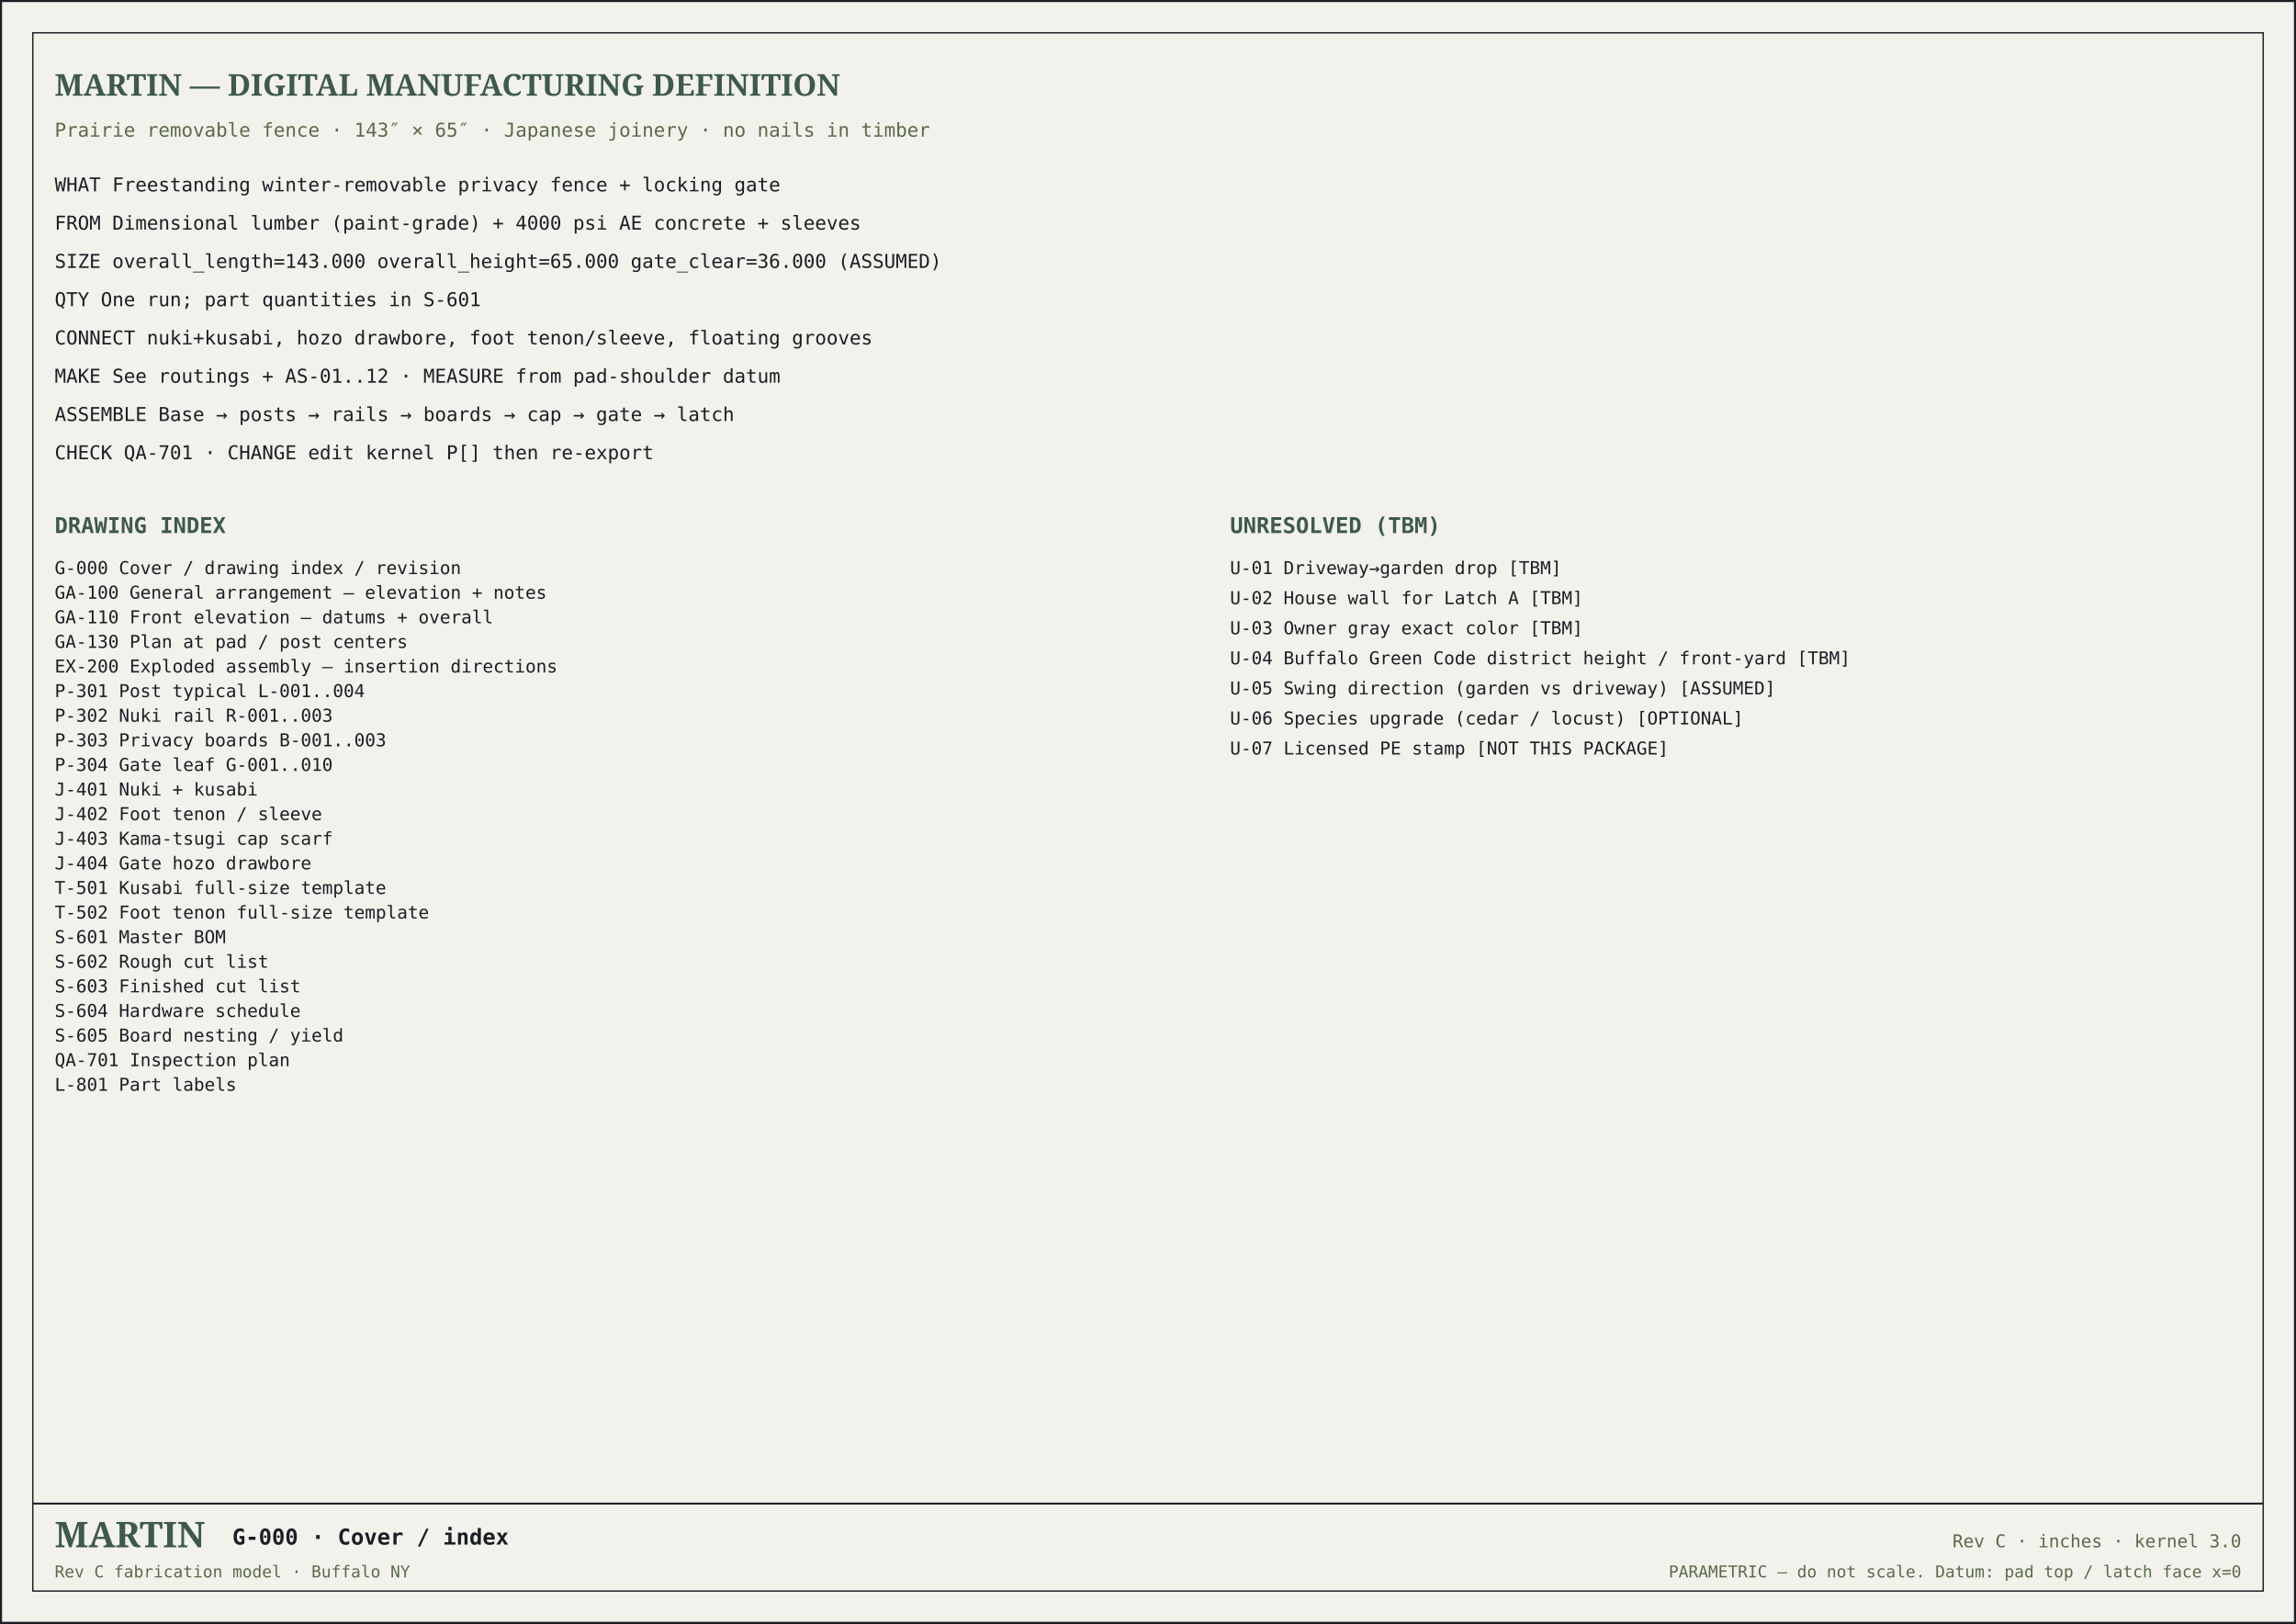
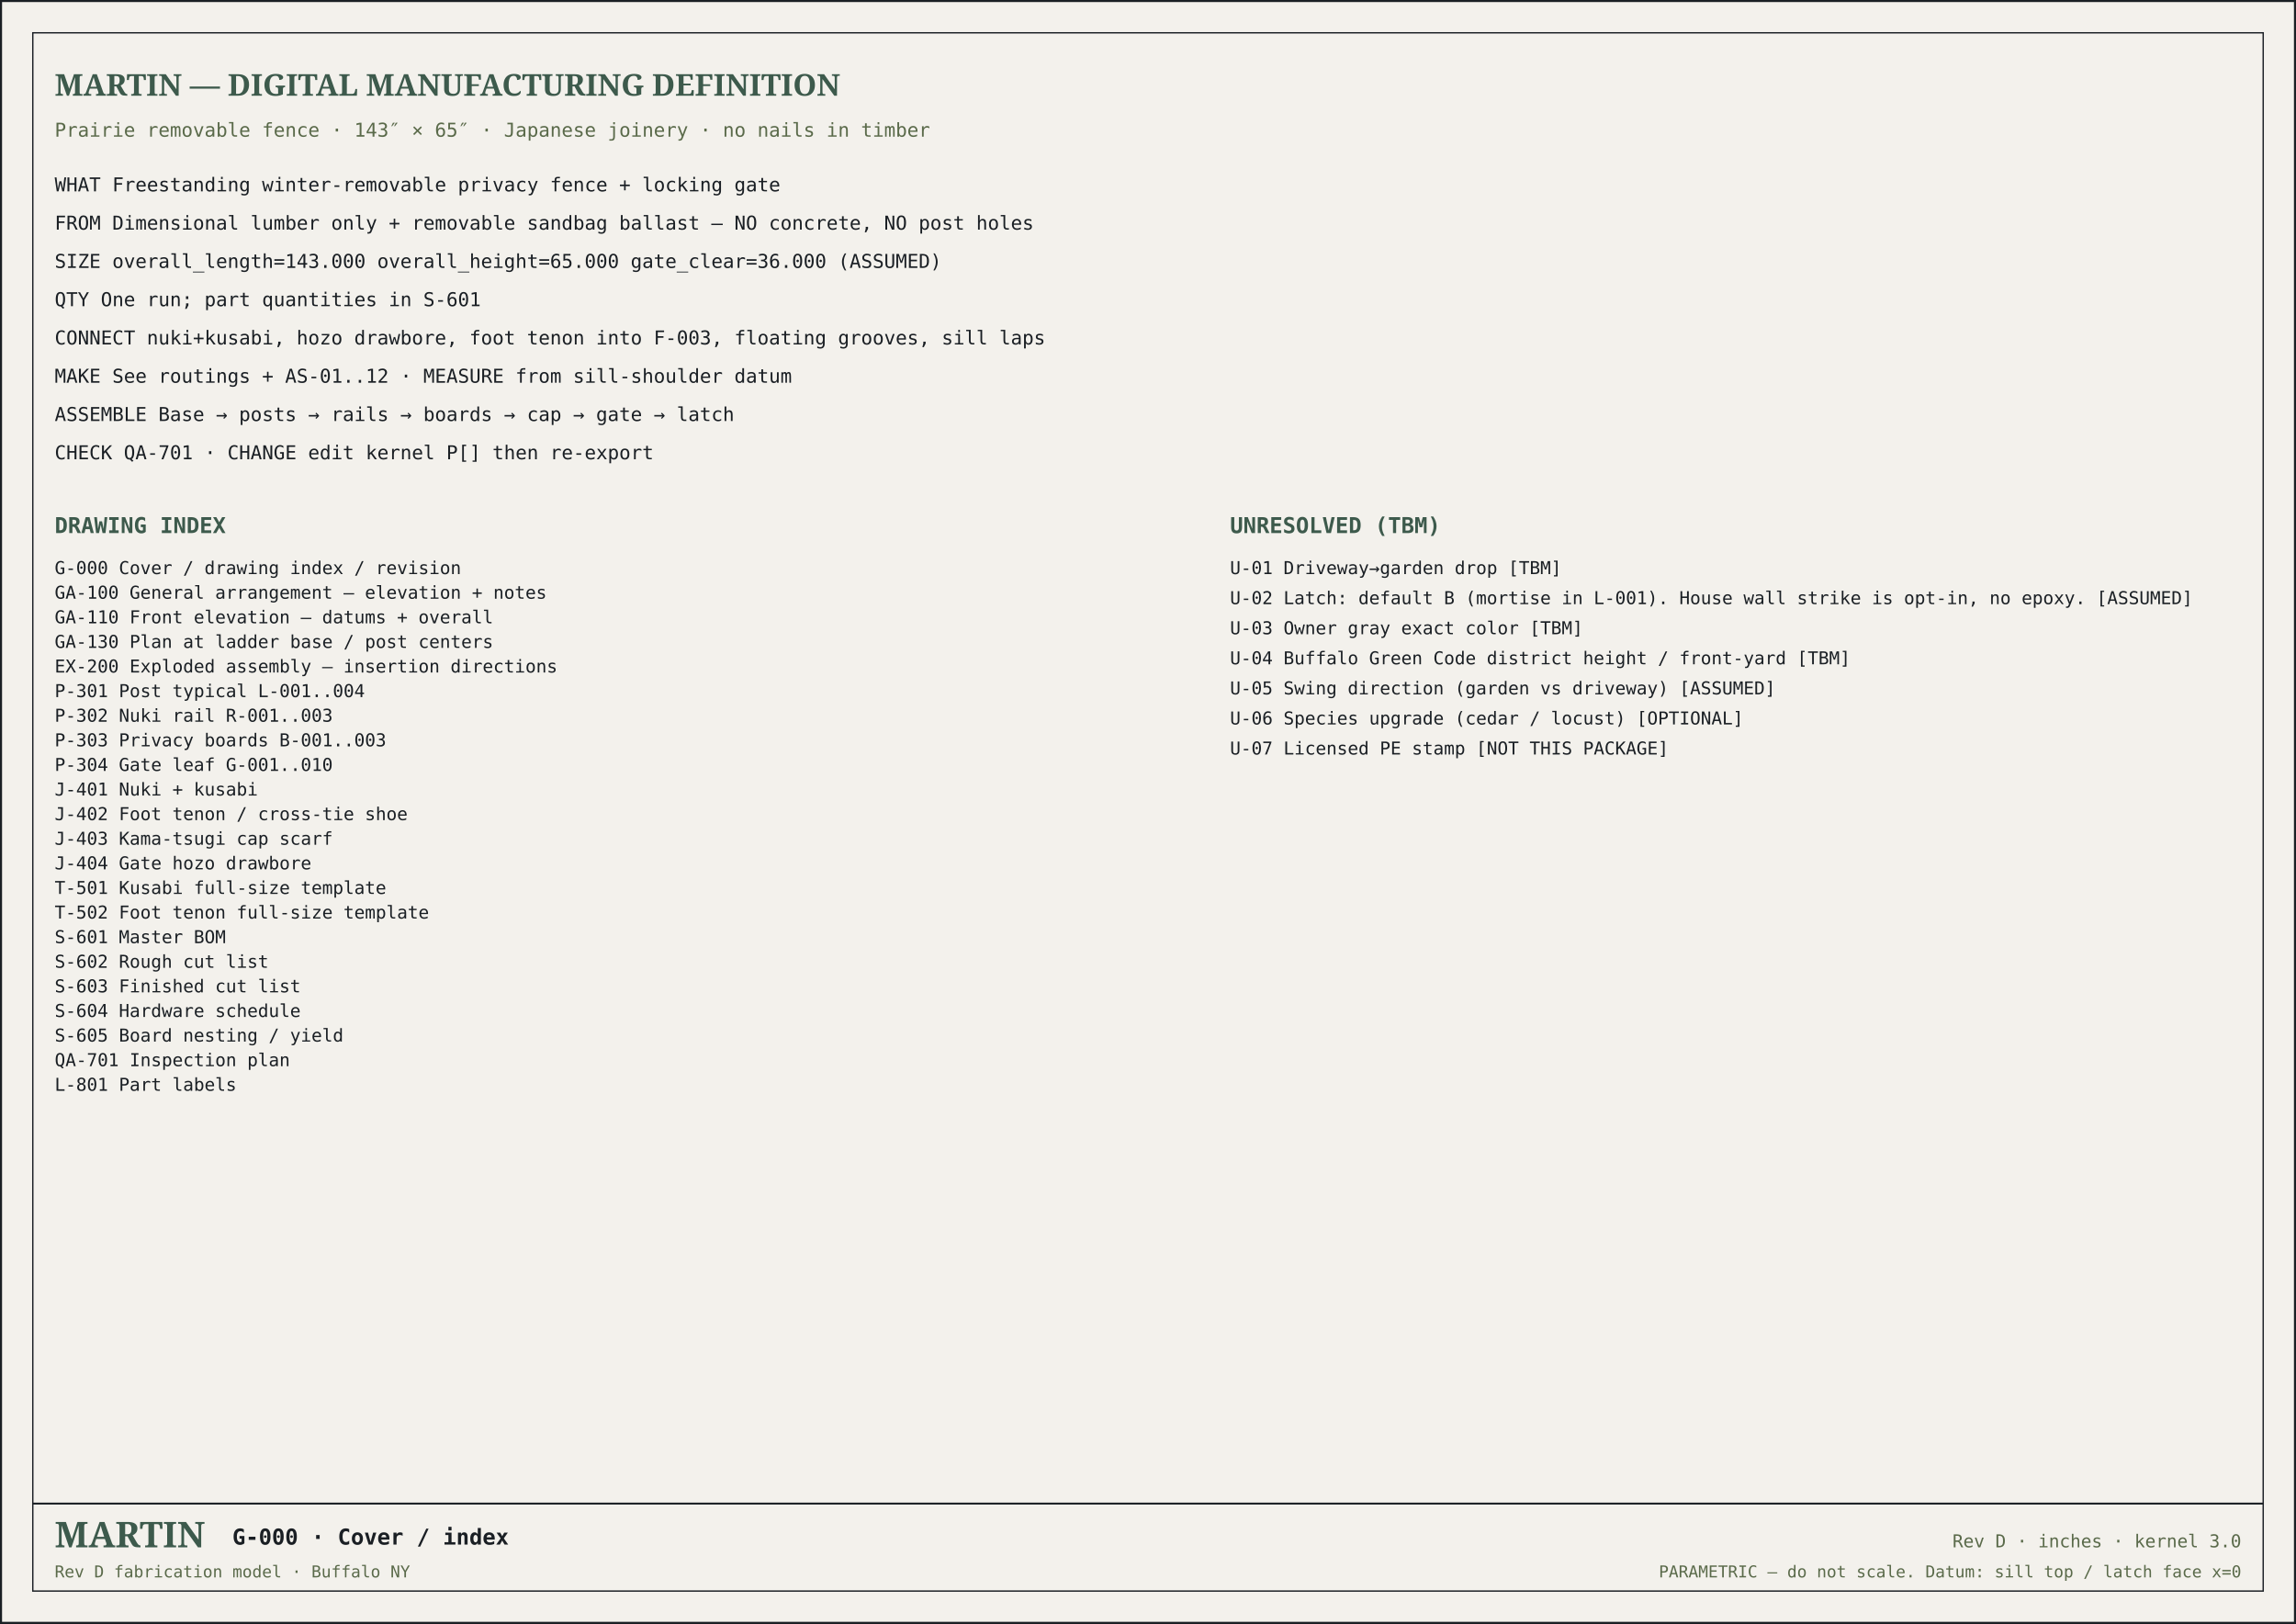
<svg xmlns="http://www.w3.org/2000/svg" width="1680" height="1188" viewBox="0 0 1680 1188">
  <rect x="0.0" y="0.0" width="1680.0" height="1188.0" fill="#f3f1ec" stroke="#1a1f24" stroke-width="3" />
  <rect x="24.0" y="24.0" width="1632.0" height="1140.0" fill="none" stroke="#1a1f24" stroke-width="1" />
  <line x1="24.0" y1="1100.0" x2="1656.0" y2="1100.0" stroke="#1a1f24" stroke-width="1.4" />
  <text x="40.0" y="1132.0" font-family="Georgia, serif" font-size="26" fill="#3d5a4c" text-anchor="start" font-weight="600">MARTIN</text>
  <text x="170.0" y="1130.0" font-family="IBM Plex Mono, Menlo, monospace" font-size="16" fill="#1a1f24" text-anchor="start" font-weight="600">G-000  ·  Cover / index</text>
-   <text x="40.0" y="1154.0" font-family="IBM Plex Mono, Menlo, monospace" font-size="12" fill="#5a6a4a" text-anchor="start">Rev C fabrication model · Buffalo NY</text>
-   <text x="1640.0" y="1132.0" font-family="IBM Plex Mono, Menlo, monospace" font-size="13" fill="#5a6a4a" text-anchor="end">Rev C  ·  inches  ·  kernel 3.0</text>
-   <text x="1640.0" y="1154.0" font-family="IBM Plex Mono, Menlo, monospace" font-size="12" fill="#5a6a4a" text-anchor="end">PARAMETRIC — do not scale. Datum: pad top / latch face x=0</text>
+   <text x="40.0" y="1154.0" font-family="IBM Plex Mono, Menlo, monospace" font-size="12" fill="#5a6a4a" text-anchor="start">Rev D fabrication model · Buffalo NY</text>
+   <text x="1640.0" y="1132.0" font-family="IBM Plex Mono, Menlo, monospace" font-size="13" fill="#5a6a4a" text-anchor="end">Rev D  ·  inches  ·  kernel 3.0</text>
+   <text x="1640.0" y="1154.0" font-family="IBM Plex Mono, Menlo, monospace" font-size="12" fill="#5a6a4a" text-anchor="end">PARAMETRIC — do not scale. Datum: sill top / latch face x=0</text>
  <text x="40.0" y="70.0" font-family="Georgia, serif" font-size="22" fill="#3d5a4c" text-anchor="start" font-weight="600">MARTIN — DIGITAL MANUFACTURING DEFINITION</text>
  <text x="40.0" y="100.0" font-family="IBM Plex Mono, Menlo, monospace" font-size="14" fill="#5a6a4a" text-anchor="start">Prairie removable fence  ·  143″ × 65″  ·  Japanese joinery  ·  no nails in timber</text>
  <text x="40.0" y="140.0" font-family="IBM Plex Mono, Menlo, monospace" font-size="14" fill="#1a1f24" text-anchor="start">WHAT  Freestanding winter-removable privacy fence + locking gate</text>
-   <text x="40.0" y="168.0" font-family="IBM Plex Mono, Menlo, monospace" font-size="14" fill="#1a1f24" text-anchor="start">FROM  Dimensional lumber (paint-grade) + 4000 psi AE concrete + sleeves</text>
+   <text x="40.0" y="168.0" font-family="IBM Plex Mono, Menlo, monospace" font-size="14" fill="#1a1f24" text-anchor="start">FROM  Dimensional lumber only + removable sandbag ballast — NO concrete, NO post holes</text>
  <text x="40.0" y="196.0" font-family="IBM Plex Mono, Menlo, monospace" font-size="14" fill="#1a1f24" text-anchor="start">SIZE  overall_length=143.000  overall_height=65.000  gate_clear=36.000 (ASSUMED)</text>
  <text x="40.0" y="224.0" font-family="IBM Plex Mono, Menlo, monospace" font-size="14" fill="#1a1f24" text-anchor="start">QTY   One run; part quantities in S-601</text>
-   <text x="40.0" y="252.0" font-family="IBM Plex Mono, Menlo, monospace" font-size="14" fill="#1a1f24" text-anchor="start">CONNECT  nuki+kusabi, hozo drawbore, foot tenon/sleeve, floating grooves</text>
-   <text x="40.0" y="280.0" font-family="IBM Plex Mono, Menlo, monospace" font-size="14" fill="#1a1f24" text-anchor="start">MAKE  See routings + AS-01..12  ·  MEASURE from pad-shoulder datum</text>
+   <text x="40.0" y="252.0" font-family="IBM Plex Mono, Menlo, monospace" font-size="14" fill="#1a1f24" text-anchor="start">CONNECT  nuki+kusabi, hozo drawbore, foot tenon into F-003, floating grooves, sill laps</text>
+   <text x="40.0" y="280.0" font-family="IBM Plex Mono, Menlo, monospace" font-size="14" fill="#1a1f24" text-anchor="start">MAKE  See routings + AS-01..12  ·  MEASURE from sill-shoulder datum</text>
  <text x="40.0" y="308.0" font-family="IBM Plex Mono, Menlo, monospace" font-size="14" fill="#1a1f24" text-anchor="start">ASSEMBLE  Base → posts → rails → boards → cap → gate → latch</text>
  <text x="40.0" y="336.0" font-family="IBM Plex Mono, Menlo, monospace" font-size="14" fill="#1a1f24" text-anchor="start">CHECK  QA-701  ·  CHANGE  edit kernel P[] then re-export</text>
  <text x="40.0" y="390.0" font-family="IBM Plex Mono, Menlo, monospace" font-size="16" fill="#3d5a4c" text-anchor="start" font-weight="600">DRAWING INDEX</text>
  <text x="40.0" y="420.0" font-family="IBM Plex Mono, Menlo, monospace" font-size="13" fill="#1a1f24" text-anchor="start">G-000    Cover / drawing index / revision</text>
  <text x="40.0" y="438.0" font-family="IBM Plex Mono, Menlo, monospace" font-size="13" fill="#1a1f24" text-anchor="start">GA-100   General arrangement — elevation + notes</text>
  <text x="40.0" y="456.0" font-family="IBM Plex Mono, Menlo, monospace" font-size="13" fill="#1a1f24" text-anchor="start">GA-110   Front elevation — datums + overall</text>
-   <text x="40.0" y="474.0" font-family="IBM Plex Mono, Menlo, monospace" font-size="13" fill="#1a1f24" text-anchor="start">GA-130   Plan at pad / post centers</text>
+   <text x="40.0" y="474.0" font-family="IBM Plex Mono, Menlo, monospace" font-size="13" fill="#1a1f24" text-anchor="start">GA-130   Plan at ladder base / post centers</text>
  <text x="40.0" y="492.0" font-family="IBM Plex Mono, Menlo, monospace" font-size="13" fill="#1a1f24" text-anchor="start">EX-200   Exploded assembly — insertion directions</text>
  <text x="40.0" y="510.0" font-family="IBM Plex Mono, Menlo, monospace" font-size="13" fill="#1a1f24" text-anchor="start">P-301    Post typical L-001..004</text>
  <text x="40.0" y="528.0" font-family="IBM Plex Mono, Menlo, monospace" font-size="13" fill="#1a1f24" text-anchor="start">P-302    Nuki rail R-001..003</text>
  <text x="40.0" y="546.0" font-family="IBM Plex Mono, Menlo, monospace" font-size="13" fill="#1a1f24" text-anchor="start">P-303    Privacy boards B-001..003</text>
  <text x="40.0" y="564.0" font-family="IBM Plex Mono, Menlo, monospace" font-size="13" fill="#1a1f24" text-anchor="start">P-304    Gate leaf G-001..010</text>
  <text x="40.0" y="582.0" font-family="IBM Plex Mono, Menlo, monospace" font-size="13" fill="#1a1f24" text-anchor="start">J-401    Nuki + kusabi</text>
-   <text x="40.0" y="600.0" font-family="IBM Plex Mono, Menlo, monospace" font-size="13" fill="#1a1f24" text-anchor="start">J-402    Foot tenon / sleeve</text>
+   <text x="40.0" y="600.0" font-family="IBM Plex Mono, Menlo, monospace" font-size="13" fill="#1a1f24" text-anchor="start">J-402    Foot tenon / cross-tie shoe</text>
  <text x="40.0" y="618.0" font-family="IBM Plex Mono, Menlo, monospace" font-size="13" fill="#1a1f24" text-anchor="start">J-403    Kama-tsugi cap scarf</text>
  <text x="40.0" y="636.0" font-family="IBM Plex Mono, Menlo, monospace" font-size="13" fill="#1a1f24" text-anchor="start">J-404    Gate hozo drawbore</text>
  <text x="40.0" y="654.0" font-family="IBM Plex Mono, Menlo, monospace" font-size="13" fill="#1a1f24" text-anchor="start">T-501    Kusabi full-size template</text>
  <text x="40.0" y="672.0" font-family="IBM Plex Mono, Menlo, monospace" font-size="13" fill="#1a1f24" text-anchor="start">T-502    Foot tenon full-size template</text>
  <text x="40.0" y="690.0" font-family="IBM Plex Mono, Menlo, monospace" font-size="13" fill="#1a1f24" text-anchor="start">S-601    Master BOM</text>
  <text x="40.0" y="708.0" font-family="IBM Plex Mono, Menlo, monospace" font-size="13" fill="#1a1f24" text-anchor="start">S-602    Rough cut list</text>
  <text x="40.0" y="726.0" font-family="IBM Plex Mono, Menlo, monospace" font-size="13" fill="#1a1f24" text-anchor="start">S-603    Finished cut list</text>
  <text x="40.0" y="744.0" font-family="IBM Plex Mono, Menlo, monospace" font-size="13" fill="#1a1f24" text-anchor="start">S-604    Hardware schedule</text>
  <text x="40.0" y="762.0" font-family="IBM Plex Mono, Menlo, monospace" font-size="13" fill="#1a1f24" text-anchor="start">S-605    Board nesting / yield</text>
  <text x="40.0" y="780.0" font-family="IBM Plex Mono, Menlo, monospace" font-size="13" fill="#1a1f24" text-anchor="start">QA-701   Inspection plan</text>
  <text x="40.0" y="798.0" font-family="IBM Plex Mono, Menlo, monospace" font-size="13" fill="#1a1f24" text-anchor="start">L-801    Part labels</text>
  <text x="900.0" y="390.0" font-family="IBM Plex Mono, Menlo, monospace" font-size="16" fill="#3d5a4c" text-anchor="start" font-weight="600">UNRESOLVED (TBM)</text>
  <text x="900.0" y="420.0" font-family="IBM Plex Mono, Menlo, monospace" font-size="13" fill="#1a1f24" text-anchor="start">U-01  Driveway→garden drop  [TBM]</text>
-   <text x="900.0" y="442.0" font-family="IBM Plex Mono, Menlo, monospace" font-size="13" fill="#1a1f24" text-anchor="start">U-02  House wall for Latch A  [TBM]</text>
+   <text x="900.0" y="442.0" font-family="IBM Plex Mono, Menlo, monospace" font-size="13" fill="#1a1f24" text-anchor="start">U-02  Latch: default B (mortise in L-001). House wall strike is opt-in, no epoxy.  [ASSUMED]</text>
  <text x="900.0" y="464.0" font-family="IBM Plex Mono, Menlo, monospace" font-size="13" fill="#1a1f24" text-anchor="start">U-03  Owner gray exact color  [TBM]</text>
  <text x="900.0" y="486.0" font-family="IBM Plex Mono, Menlo, monospace" font-size="13" fill="#1a1f24" text-anchor="start">U-04  Buffalo Green Code district height / front-yard  [TBM]</text>
  <text x="900.0" y="508.0" font-family="IBM Plex Mono, Menlo, monospace" font-size="13" fill="#1a1f24" text-anchor="start">U-05  Swing direction (garden vs driveway)  [ASSUMED]</text>
  <text x="900.0" y="530.0" font-family="IBM Plex Mono, Menlo, monospace" font-size="13" fill="#1a1f24" text-anchor="start">U-06  Species upgrade (cedar / locust)  [OPTIONAL]</text>
  <text x="900.0" y="552.0" font-family="IBM Plex Mono, Menlo, monospace" font-size="13" fill="#1a1f24" text-anchor="start">U-07  Licensed PE stamp  [NOT THIS PACKAGE]</text>
</svg>
